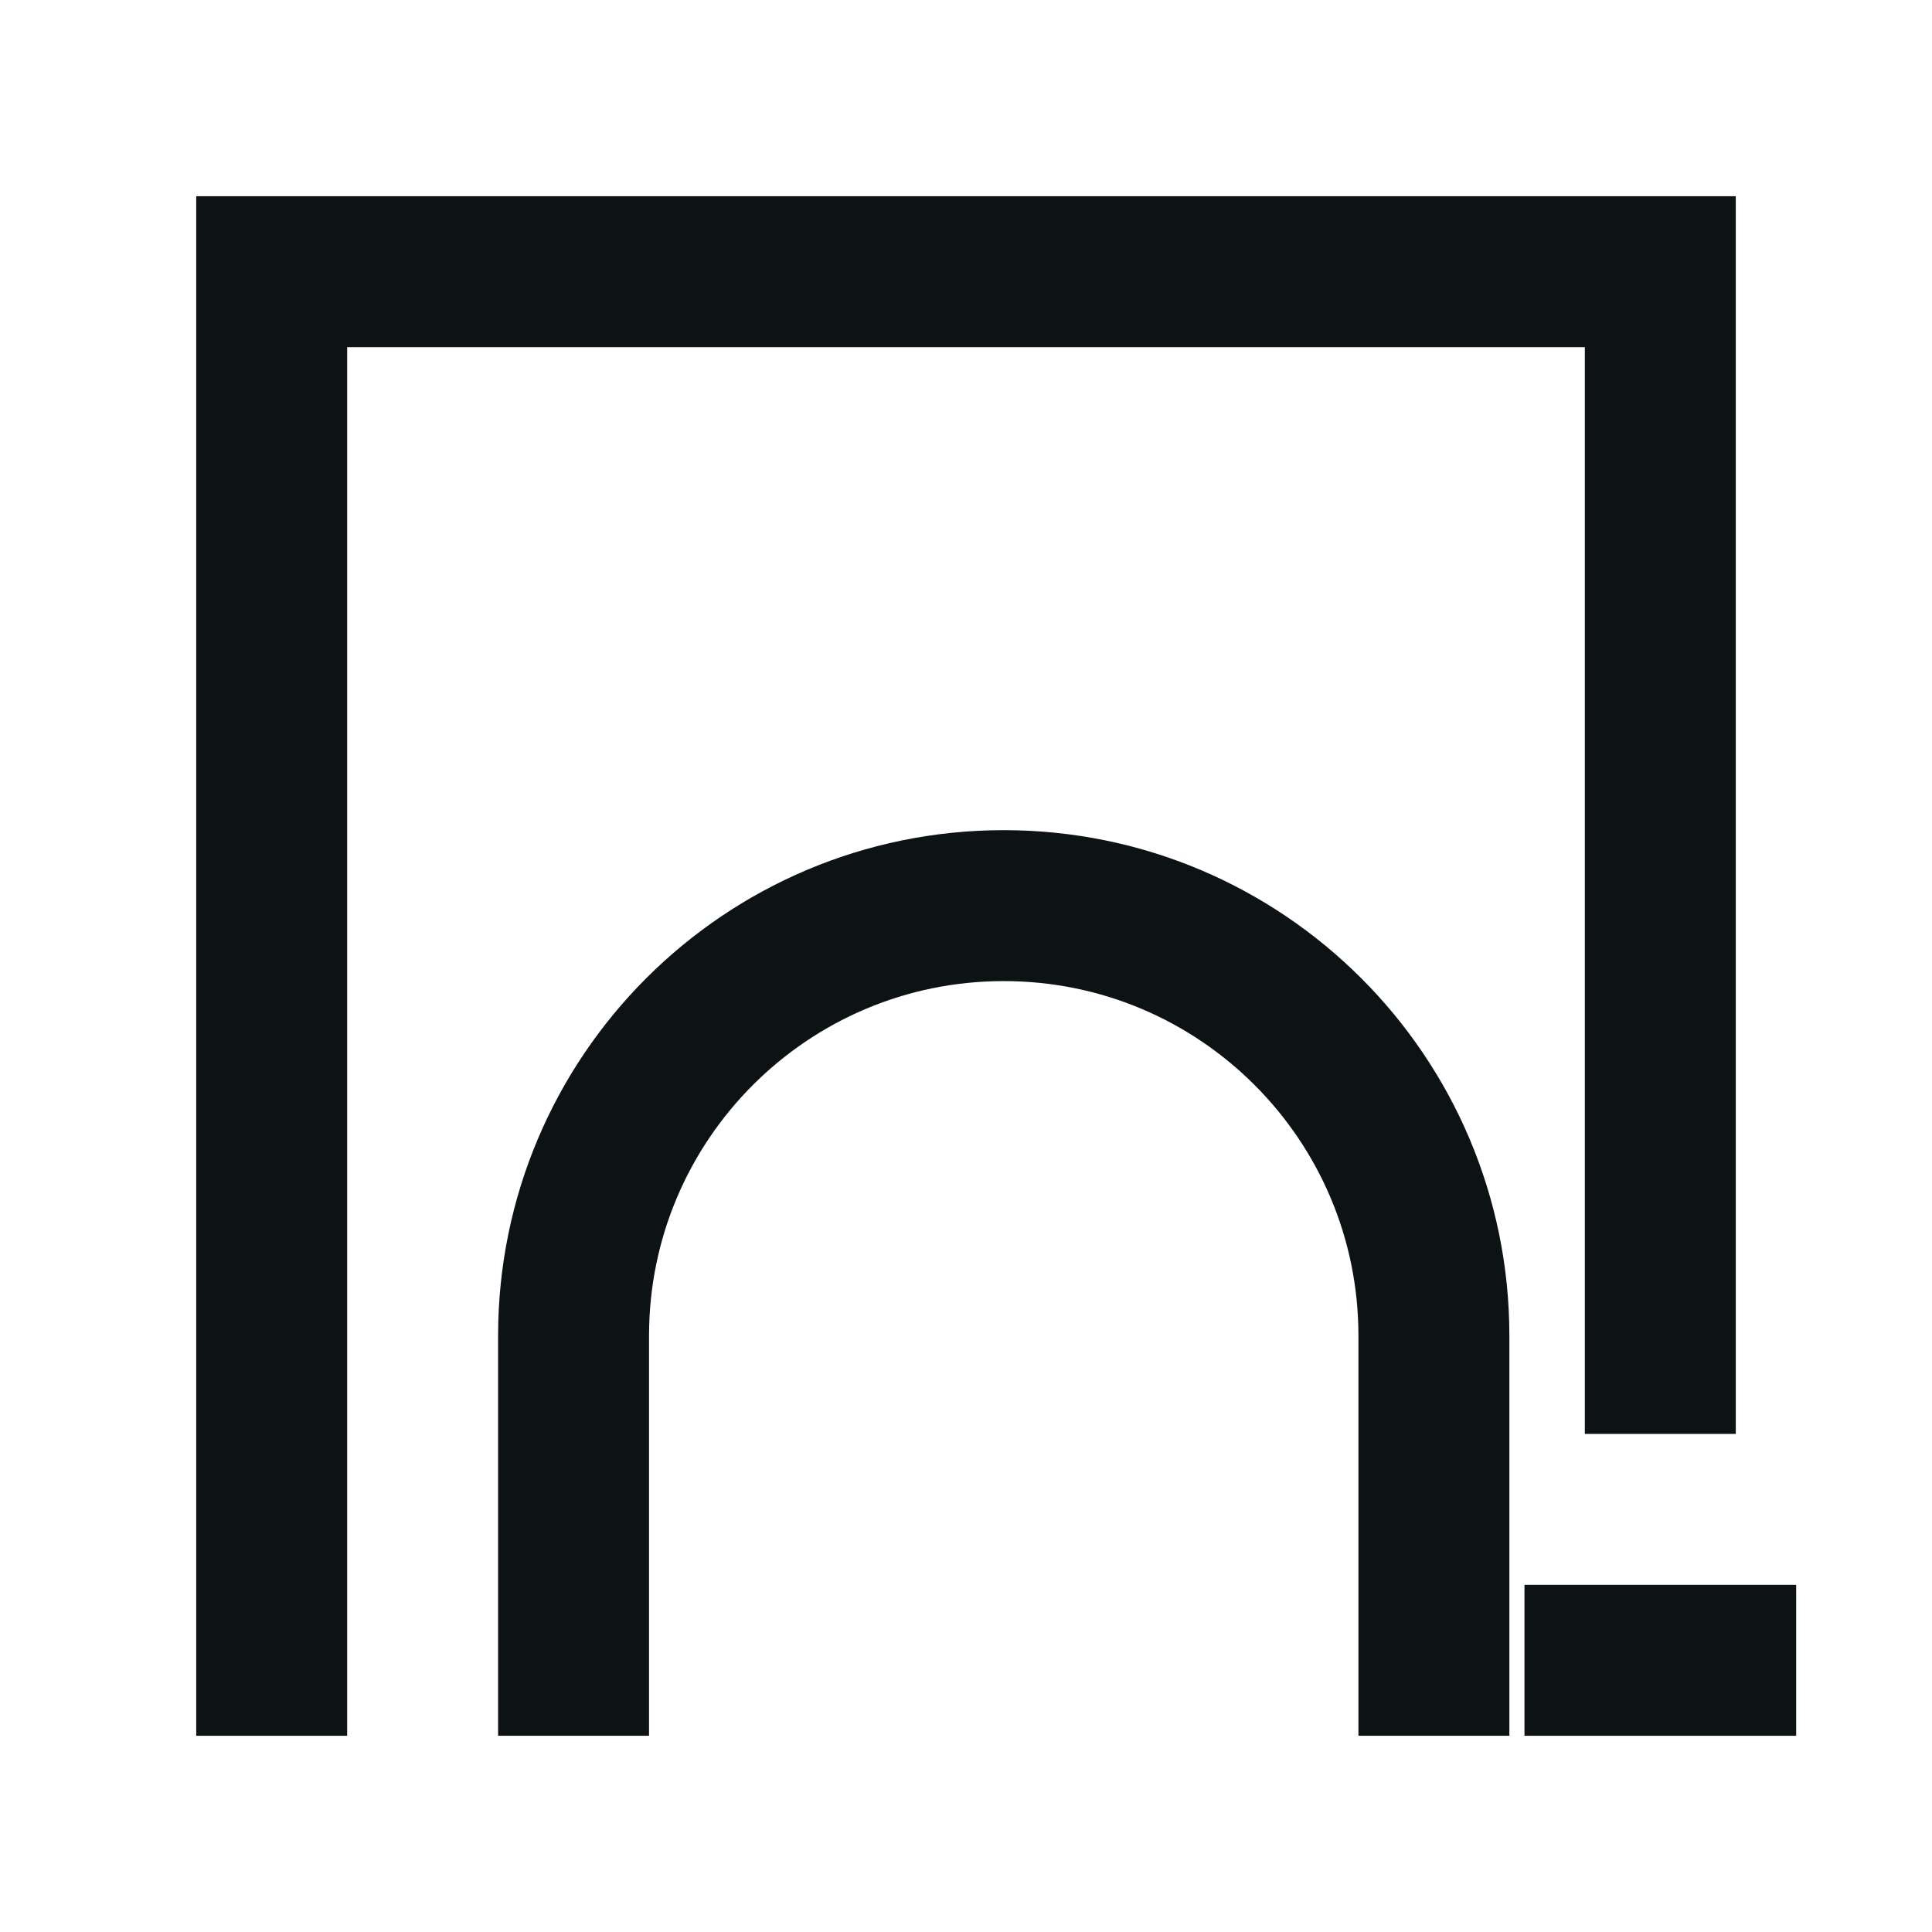
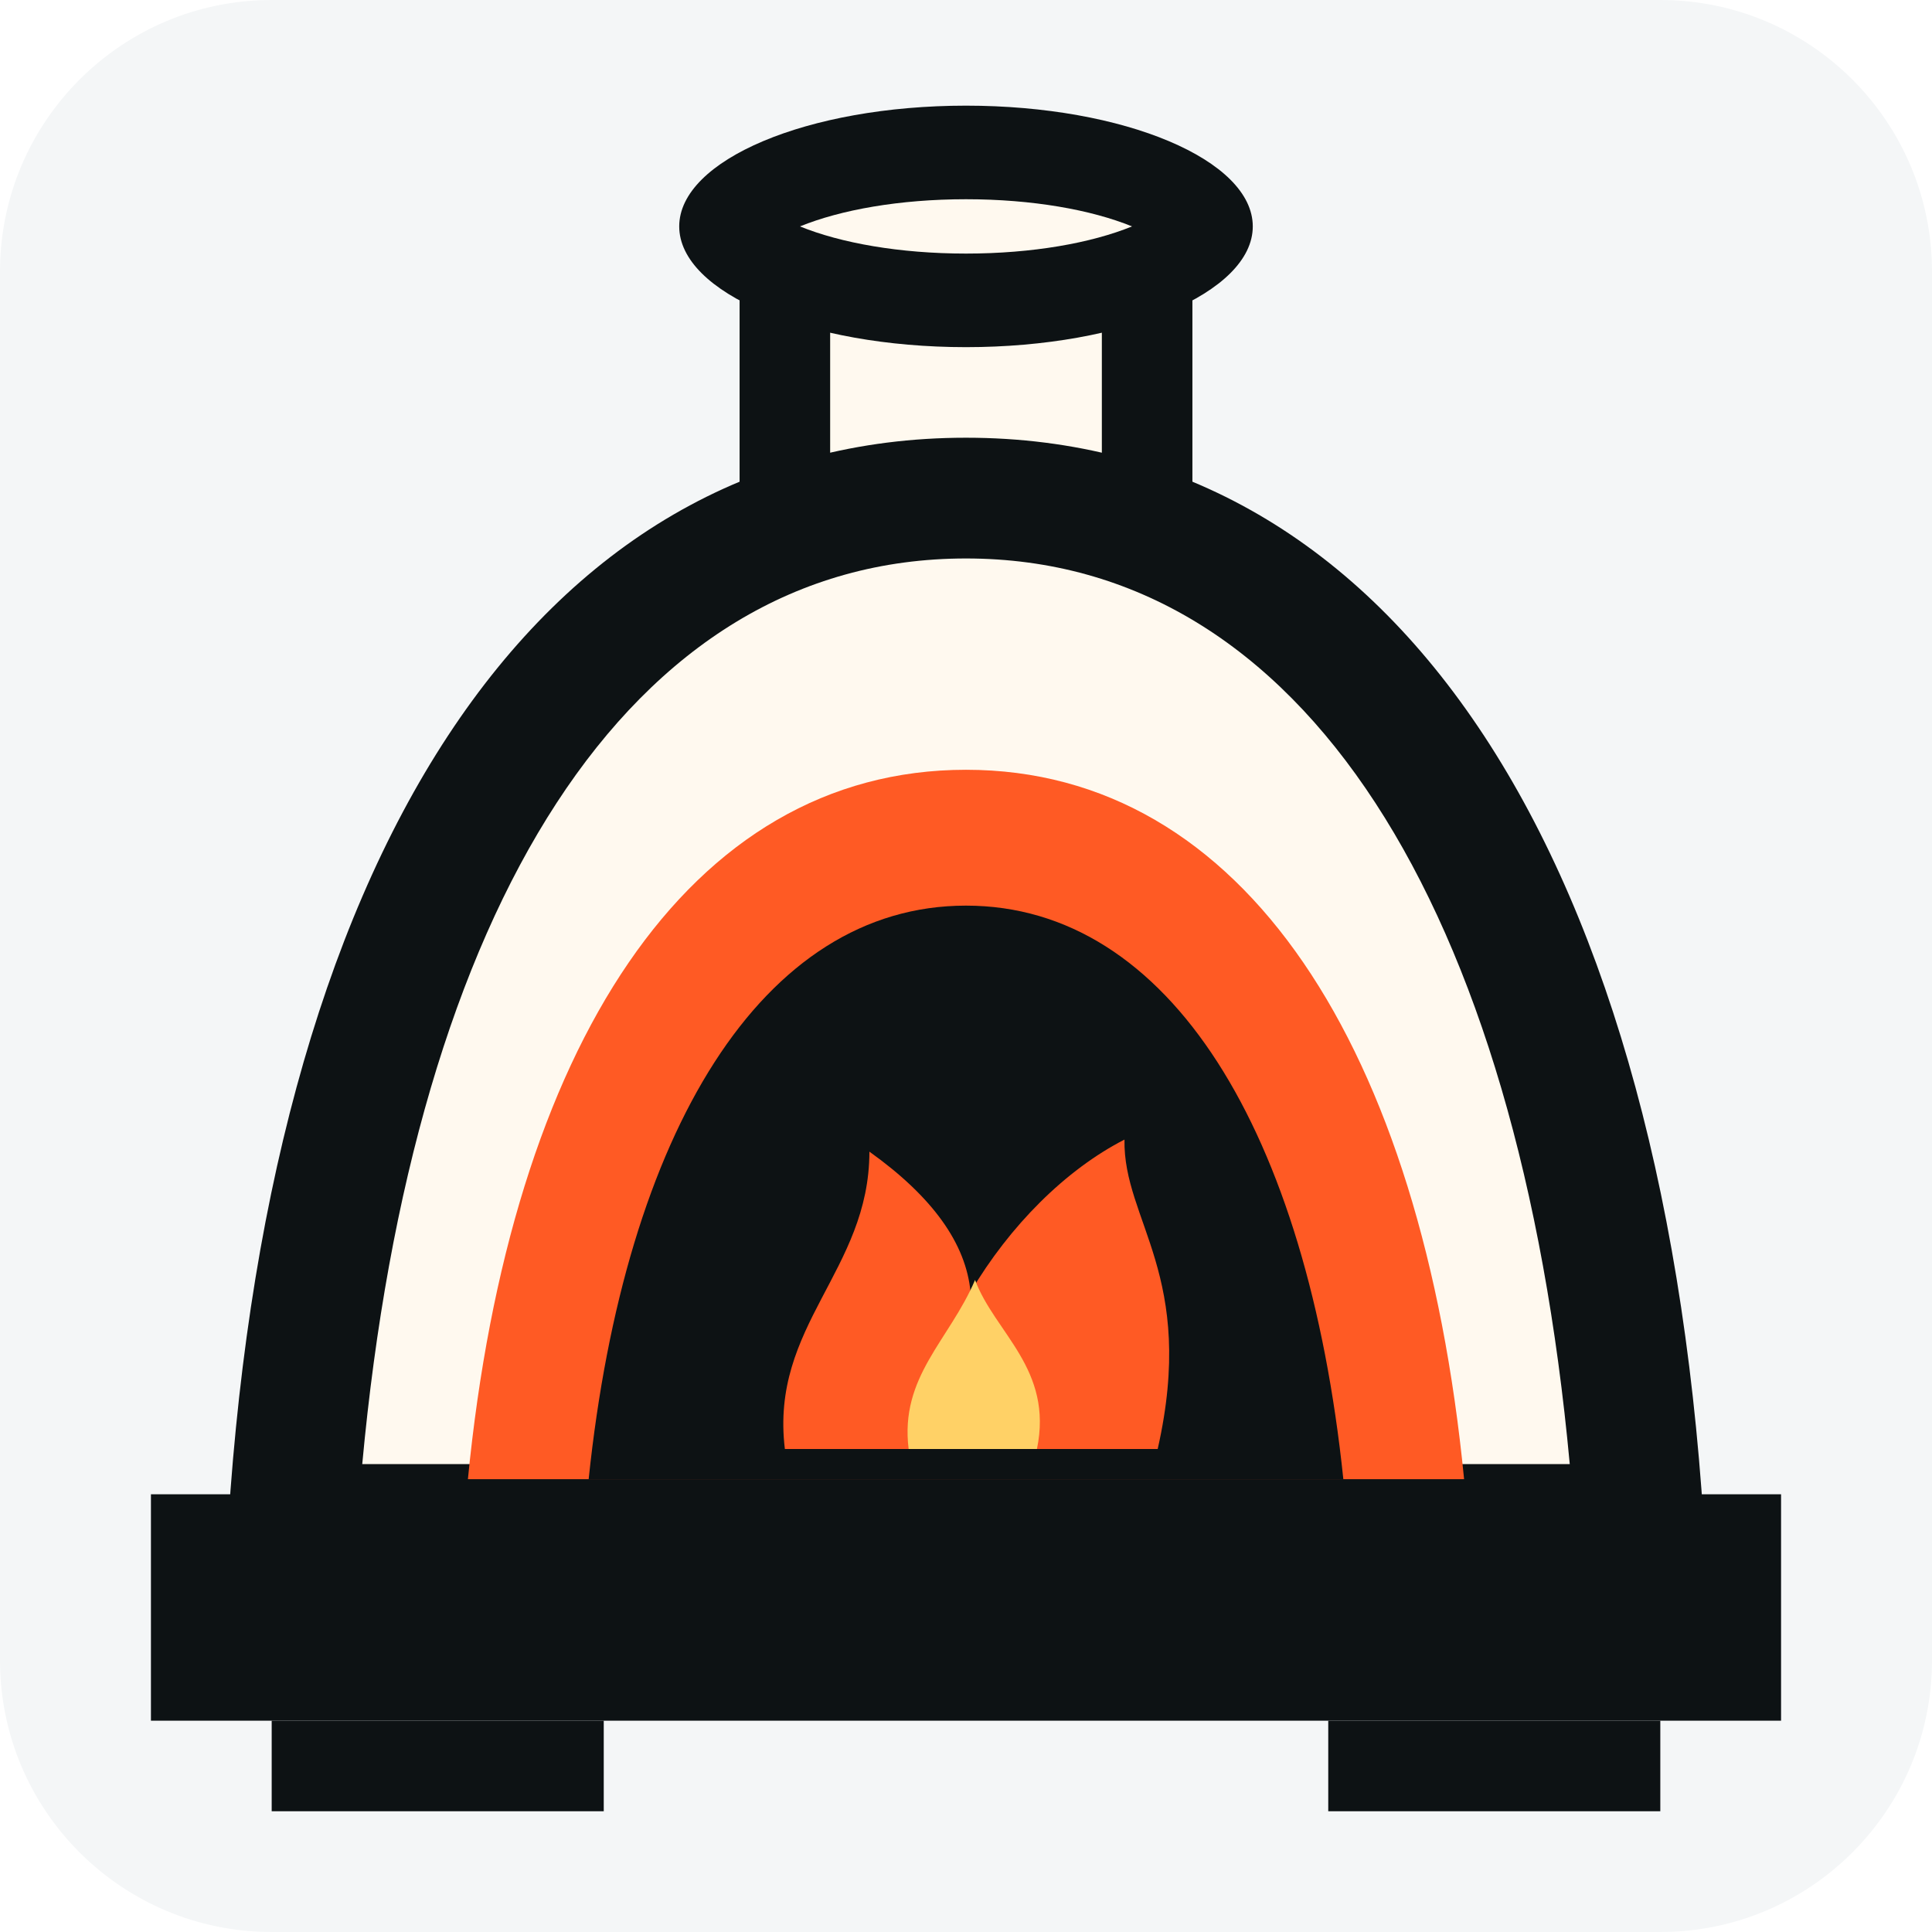
- <svg xmlns="http://www.w3.org/2000/svg" width="256" height="256" viewBox="0 0 256 256" role="img" aria-labelledby="title desc">
-   <rect width="256" height="256" fill="#FFFFFF" />
-   <g fill="none" stroke="#0D1214" stroke-width="20" stroke-linecap="square" stroke-linejoin="miter">
-     <path d="M36 220V36H220V180" />
-     <path d="M76 220V177C76 145.52 101.52 120 133 120C164.48 120 190 145.52 190 177V220" />
-     <path d="M212 220H228" />
-   </g>
+ <svg xmlns="http://www.w3.org/2000/svg" width="128" height="128" viewBox="0 0 128 128" role="img" aria-labelledby="title desc">
+   <rect width="128" height="128" fill="#FFFFFF" />
+   <rect width="128" height="128" rx="18" fill="#F4F6F7" />
+   <path d="M49 34V16H79V34" fill="#0D1214" />
+   <path d="M55 35V21H73V35" fill="#FFF9EF" />
+   <path d="M45 15C45 10.6 53.5 7 64 7s19 3.6 19 8-8.5 8-19 8-19-3.6-19-8Z" fill="#0D1214" />
+   <path d="M53 15c2.7-1.1 6.6-1.8 11-1.8s8.3.7 11 1.8c-2.7 1.1-6.6 1.8-11 1.8S55.7 16.1 53 15Z" fill="#FFF9EF" />
+   <path d="M15 103C17.4 57 35.4 29 64 29s46.6 28 49 74H15Z" fill="#0D1214" />
+   <path d="M24 97C27.4 60.2 41.6 37 64 37s36.6 23.2 40 60H24Z" fill="#FFF9EF" />
+   <path d="M31 98C33.8 69.4 45.6 51 64 51s30.2 18.4 33 47H31Z" fill="#FF5A24" />
+   <path d="M39 98C41.4 75 50.5 60 64 60s22.6 15 25 38H39Z" fill="#0D1214" />
+   <path d="M52 96c-1-8.2 5.6-11.8 5.6-19.7 4.2 3 6.4 6.1 6.7 9.3 2.6-4.4 6.3-8.1 10.2-10.1-.1 5.4 4.8 9 2.2 20.5H52Z" fill="#FF5A24" />
+   <path d="M60.2 96c-.6-4.8 2.7-7.2 4.4-11.2 1.3 3.5 5.2 5.9 4.1 11.2h-8.5Z" fill="#FFD166" />
+   <path d="M10 99H118V114H10Z" fill="#0D1214" />
+   <path d="M18 114H40V120H18ZM88 114H110V120H88Z" fill="#0D1214" />
</svg>
